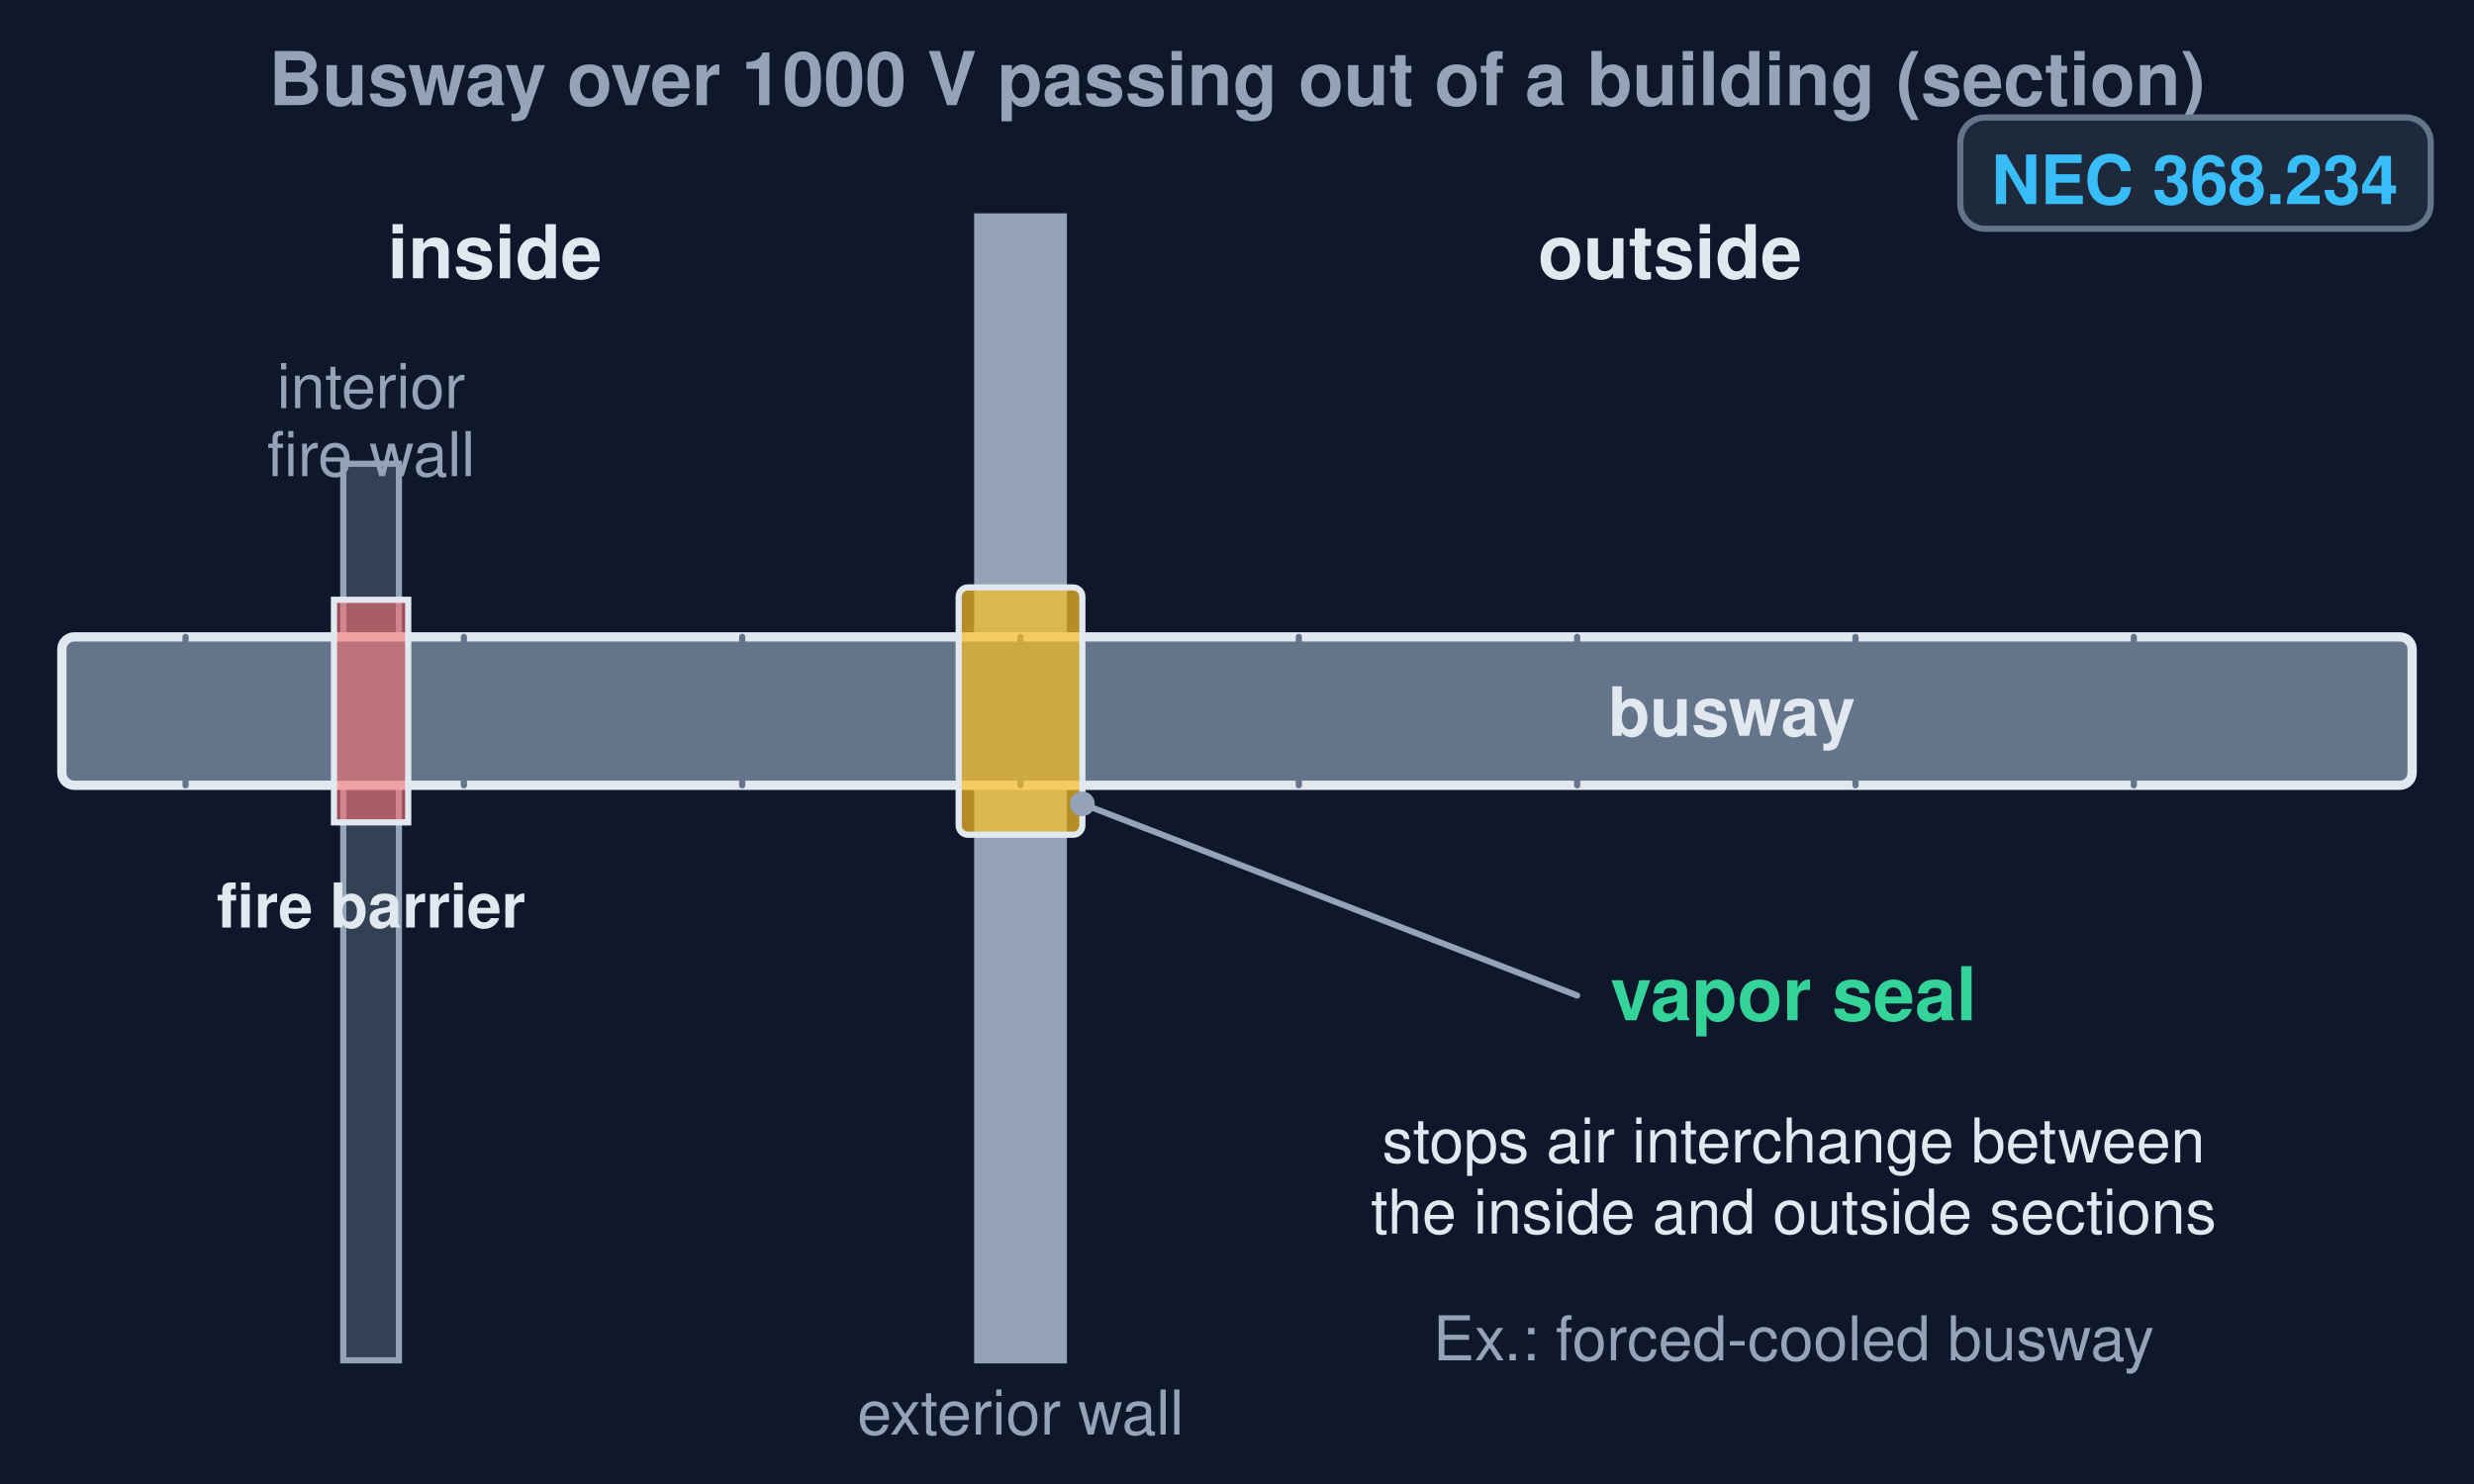
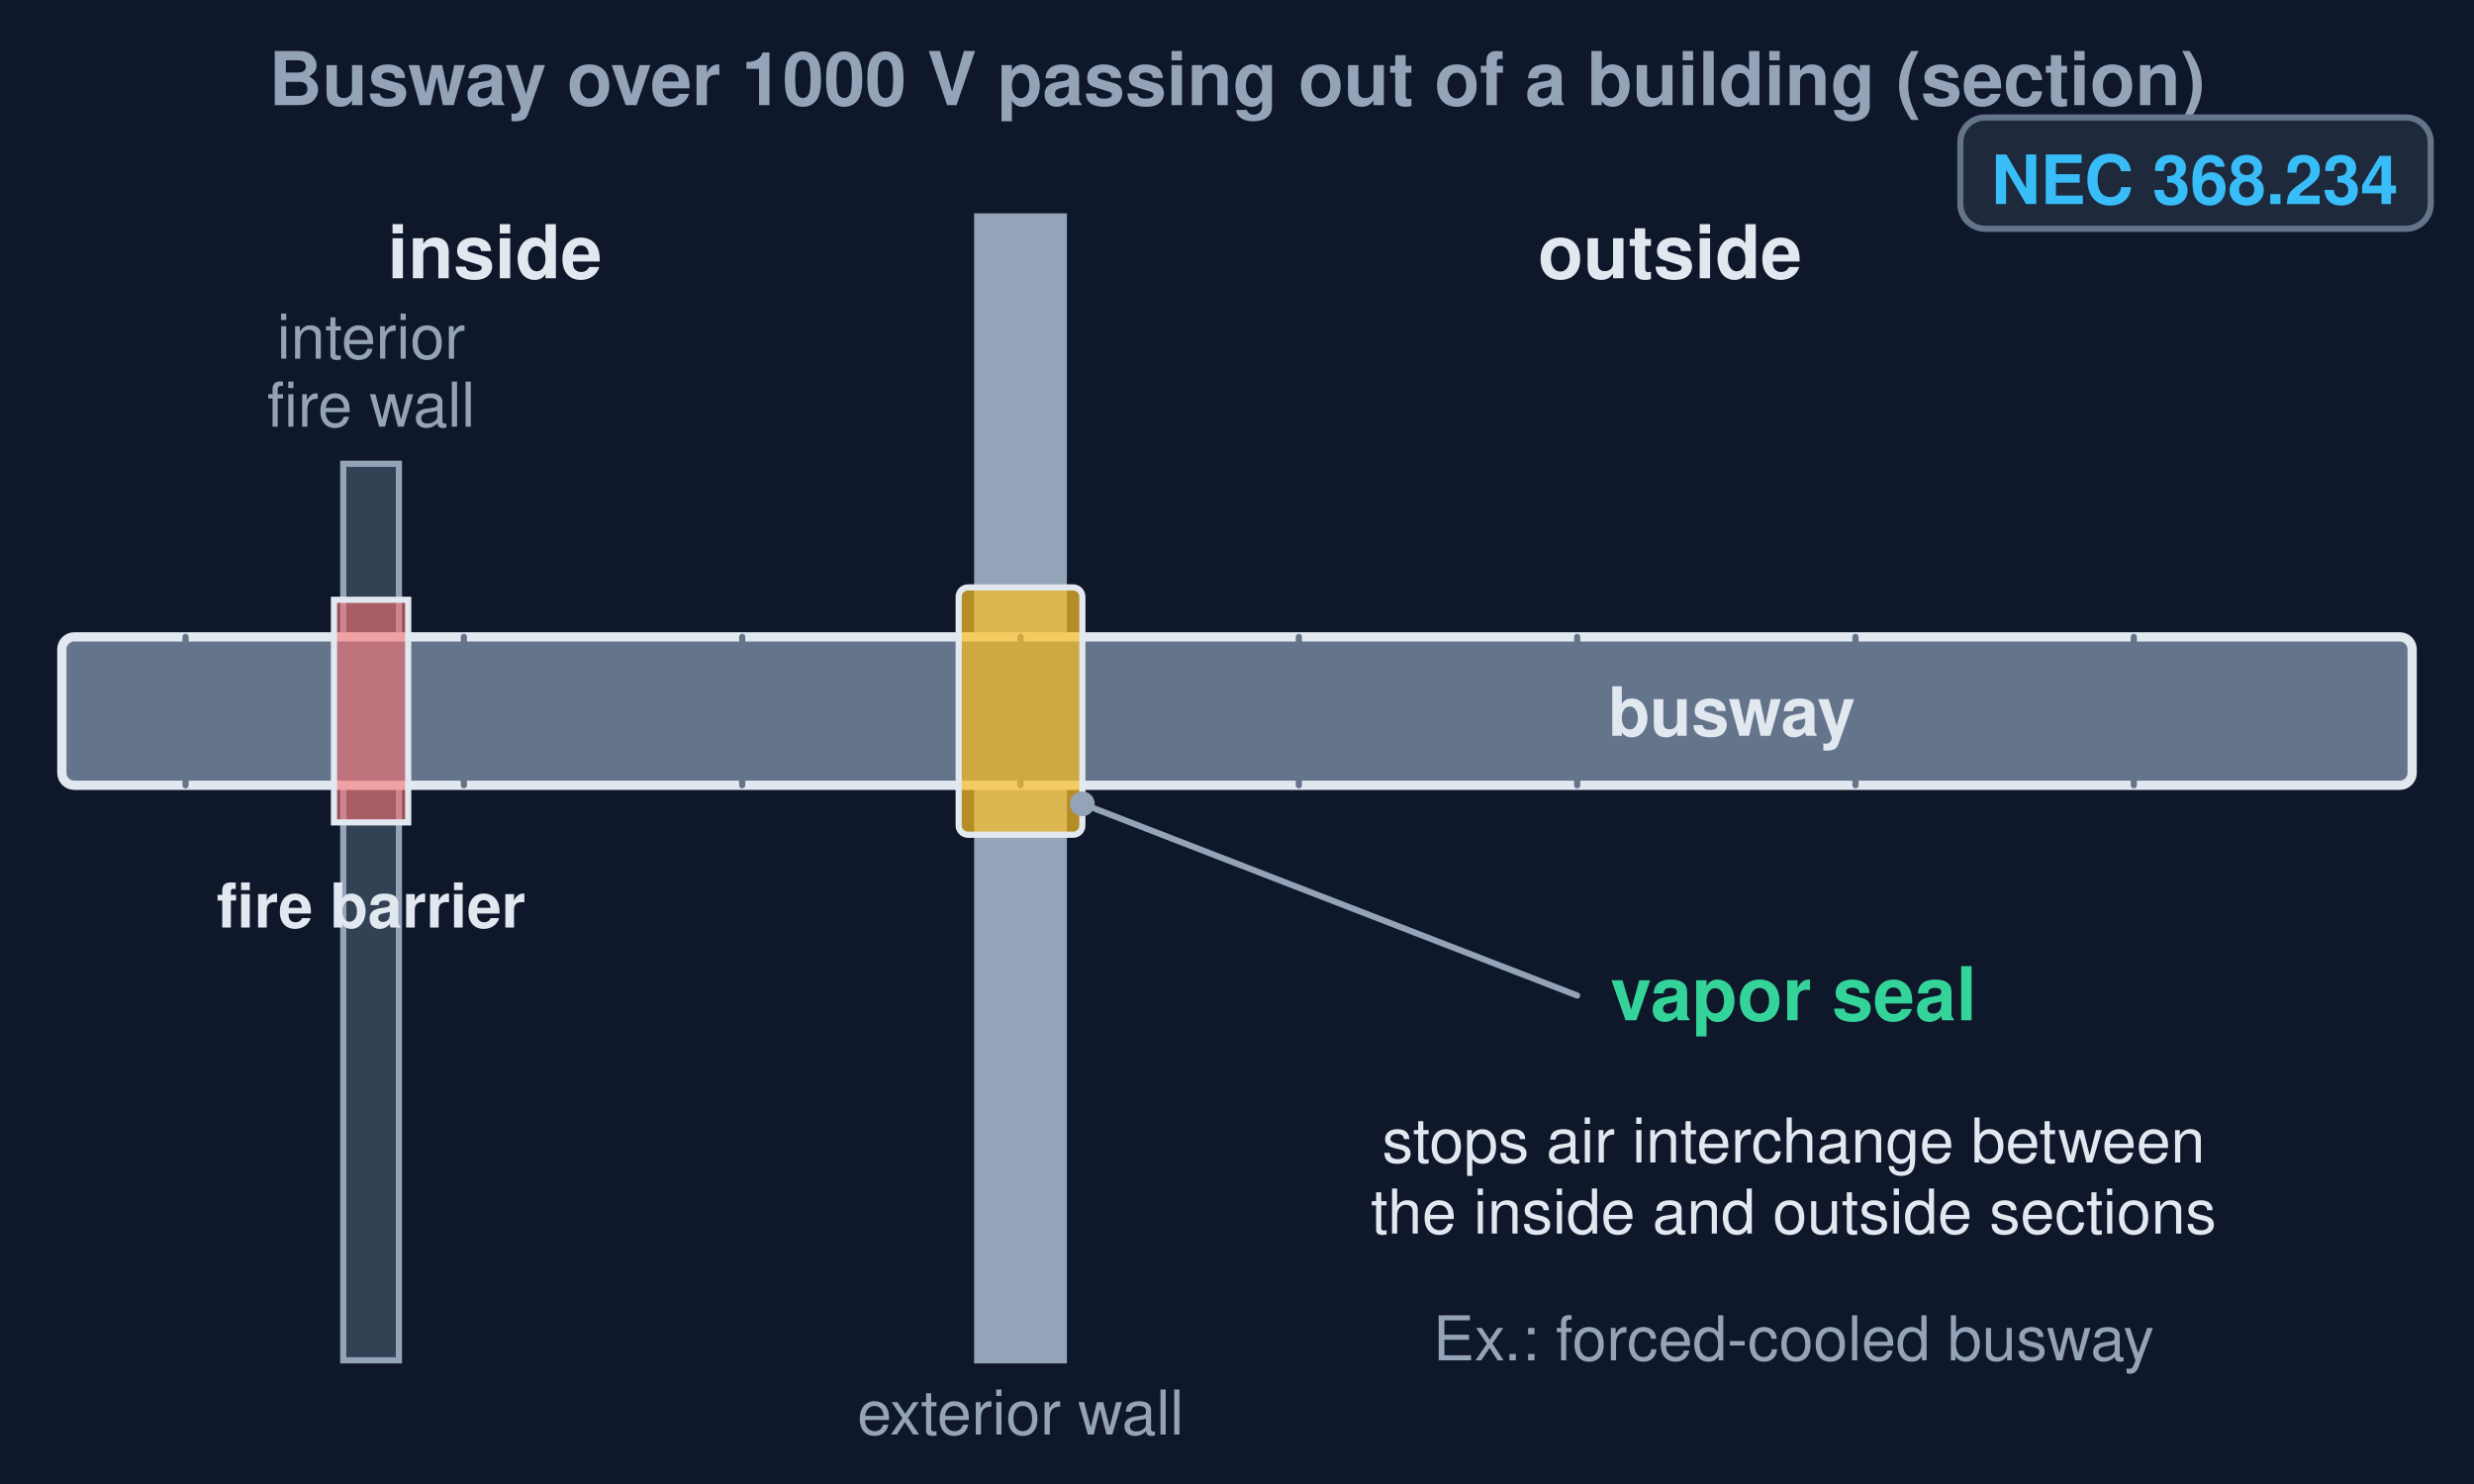
<svg xmlns="http://www.w3.org/2000/svg" width="800" height="480" viewBox="0 0 800 480">
  <rect x="0.0" y="0.0" width="800.0" height="480.0" rx="0" fill="#0f172a" fill-opacity="1.0" stroke="none" stroke-width="2" />
  <text x="400.0" y="34.0" font-family="Helvetica, Arial, sans-serif" font-size="24" font-weight="bold" fill="#94a3b8" text-anchor="middle">Busway over 1000 V passing out of a building (section)</text>
  <text x="160.0" y="90.0" font-family="Helvetica, Arial, sans-serif" font-size="24" font-weight="bold" fill="#e2e8f0" text-anchor="middle">inside</text>
  <text x="540.0" y="90.0" font-family="Helvetica, Arial, sans-serif" font-size="24" font-weight="bold" fill="#e2e8f0" text-anchor="middle">outside</text>
  <rect x="316.0" y="70.0" width="28.0" height="370.0" rx="0" fill="#94a3b8" fill-opacity="1.0" stroke="#94a3b8" stroke-width="2" />
  <text x="330.0" y="464.0" font-family="Helvetica, Arial, sans-serif" font-size="20" fill="#94a3b8" text-anchor="middle">exterior wall</text>
  <rect x="111.0" y="150.0" width="18.0" height="290.0" rx="0" fill="#334155" fill-opacity="1.0" stroke="#94a3b8" stroke-width="2" />
-   <text x="120.0" y="132.0" font-family="Helvetica, Arial, sans-serif" font-size="20" fill="#94a3b8" text-anchor="middle">interior</text>
-   <text x="120.0" y="154.0" font-family="Helvetica, Arial, sans-serif" font-size="20" fill="#94a3b8" text-anchor="middle">fire wall</text>
+   <text x="120.0" y="116.0" font-family="Helvetica, Arial, sans-serif" font-size="20" fill="#94a3b8" text-anchor="middle">interior</text>
+   <text x="120.0" y="138.0" font-family="Helvetica, Arial, sans-serif" font-size="20" fill="#94a3b8" text-anchor="middle">fire wall</text>
  <rect x="20.0" y="206.0" width="760.0" height="48.0" rx="4" fill="#64748b" fill-opacity="1.0" stroke="#e2e8f0" stroke-width="3" />
  <line x1="60.0" y1="206.0" x2="60.0" y2="254.0" stroke="#64748b" stroke-width="2" stroke-linecap="round" stroke-opacity="1.0" />
  <line x1="150.0" y1="206.0" x2="150.0" y2="254.0" stroke="#64748b" stroke-width="2" stroke-linecap="round" stroke-opacity="1.0" />
  <line x1="240.0" y1="206.0" x2="240.0" y2="254.0" stroke="#64748b" stroke-width="2" stroke-linecap="round" stroke-opacity="1.0" />
  <line x1="330.0" y1="206.0" x2="330.0" y2="254.0" stroke="#64748b" stroke-width="2" stroke-linecap="round" stroke-opacity="1.0" />
  <line x1="420.0" y1="206.0" x2="420.0" y2="254.0" stroke="#64748b" stroke-width="2" stroke-linecap="round" stroke-opacity="1.0" />
  <line x1="510.0" y1="206.0" x2="510.0" y2="254.0" stroke="#64748b" stroke-width="2" stroke-linecap="round" stroke-opacity="1.0" />
  <line x1="600.0" y1="206.0" x2="600.0" y2="254.0" stroke="#64748b" stroke-width="2" stroke-linecap="round" stroke-opacity="1.0" />
  <line x1="690.0" y1="206.0" x2="690.0" y2="254.0" stroke="#64748b" stroke-width="2" stroke-linecap="round" stroke-opacity="1.0" />
  <text x="560.0" y="238.0" font-family="Helvetica, Arial, sans-serif" font-size="22" font-weight="bold" fill="#e2e8f0" text-anchor="middle">busway</text>
  <rect x="108.0" y="194.0" width="24.0" height="72.0" rx="0" fill="#f87171" fill-opacity="0.6" stroke="#e2e8f0" stroke-width="2" />
  <text x="120.0" y="300.0" font-family="Helvetica, Arial, sans-serif" font-size="20" font-weight="bold" fill="#e2e8f0" text-anchor="middle">fire barrier</text>
  <rect x="310.0" y="190.0" width="40.0" height="80.0" rx="3" fill="#fbbf24" fill-opacity="0.7" stroke="#e2e8f0" stroke-width="2" />
  <text x="580.0" y="330.0" font-family="Helvetica, Arial, sans-serif" font-size="24" font-weight="bold" fill="#34d399" text-anchor="middle">vapor seal</text>
  <text x="580.0" y="376.0" font-family="Helvetica, Arial, sans-serif" font-size="20" fill="#e2e8f0" text-anchor="middle">stops air interchange between</text>
  <text x="580.0" y="399.0" font-family="Helvetica, Arial, sans-serif" font-size="20" fill="#e2e8f0" text-anchor="middle">the inside and outside sections</text>
  <line x1="510.0" y1="322.0" x2="350.0" y2="260.0" stroke="#94a3b8" stroke-width="2" stroke-linecap="round" stroke-opacity="1.0" />
  <circle cx="350.0" cy="260.0" r="4" fill="#94a3b8" stroke="none" stroke-width="2" />
  <text x="580.0" y="440.0" font-family="Helvetica, Arial, sans-serif" font-size="20" fill="#94a3b8" text-anchor="middle">Ex.: forced-cooled busway</text>
  <rect x="633.9" y="38.0" width="152.1" height="36.0" rx="8" fill="#1e293b" fill-opacity="1.0" stroke="#64748b" stroke-width="2" />
  <text x="643.9" y="66.0" font-family="Helvetica, Arial, sans-serif" font-size="22" font-weight="bold" fill="#38bdf8" text-anchor="start">NEC 368.234</text>
</svg>
